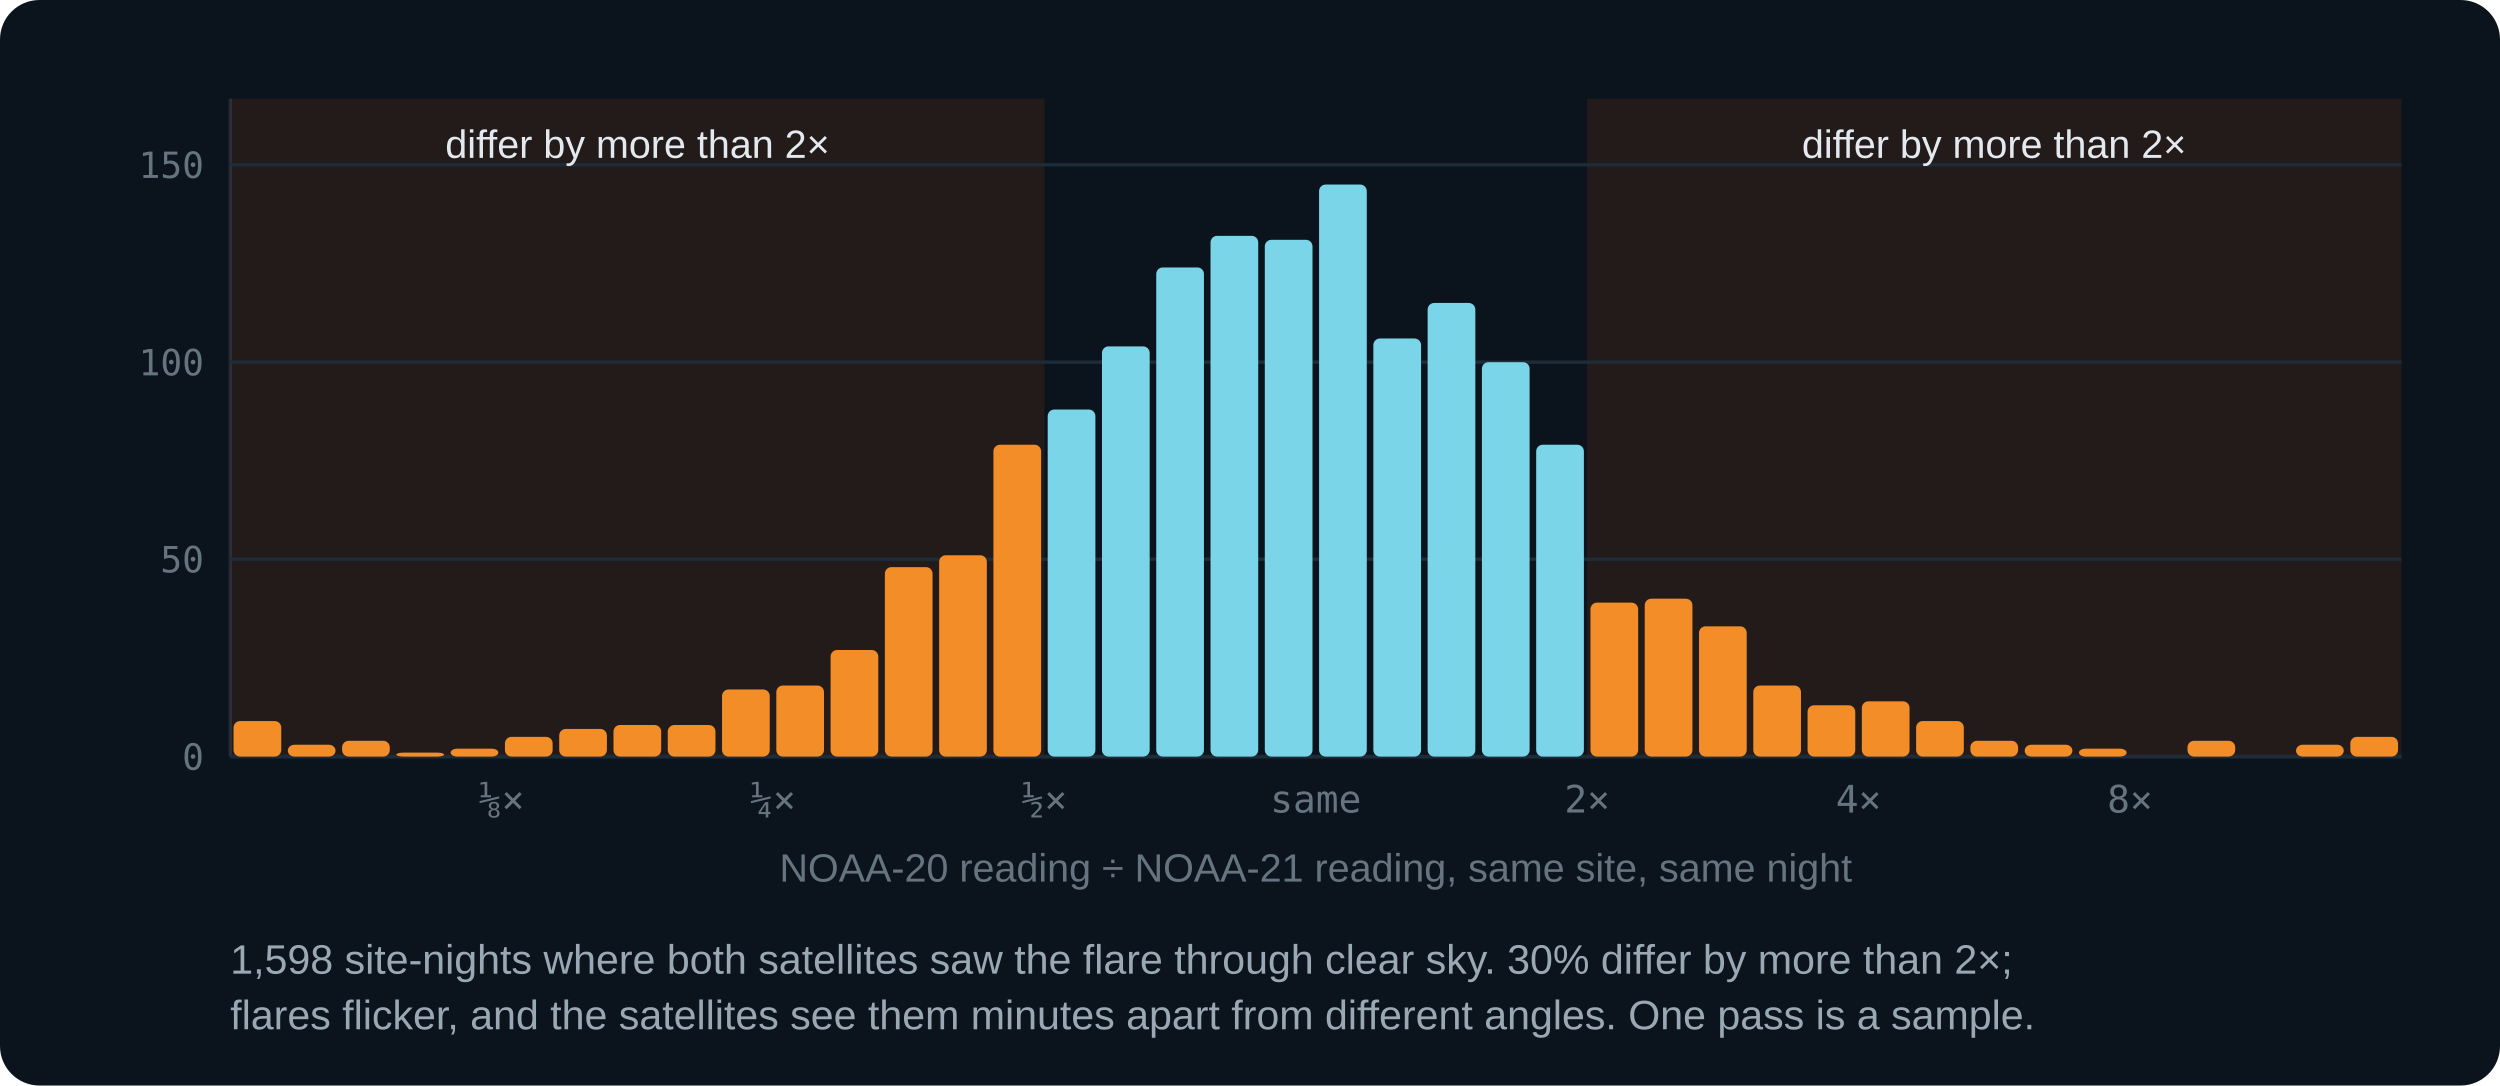
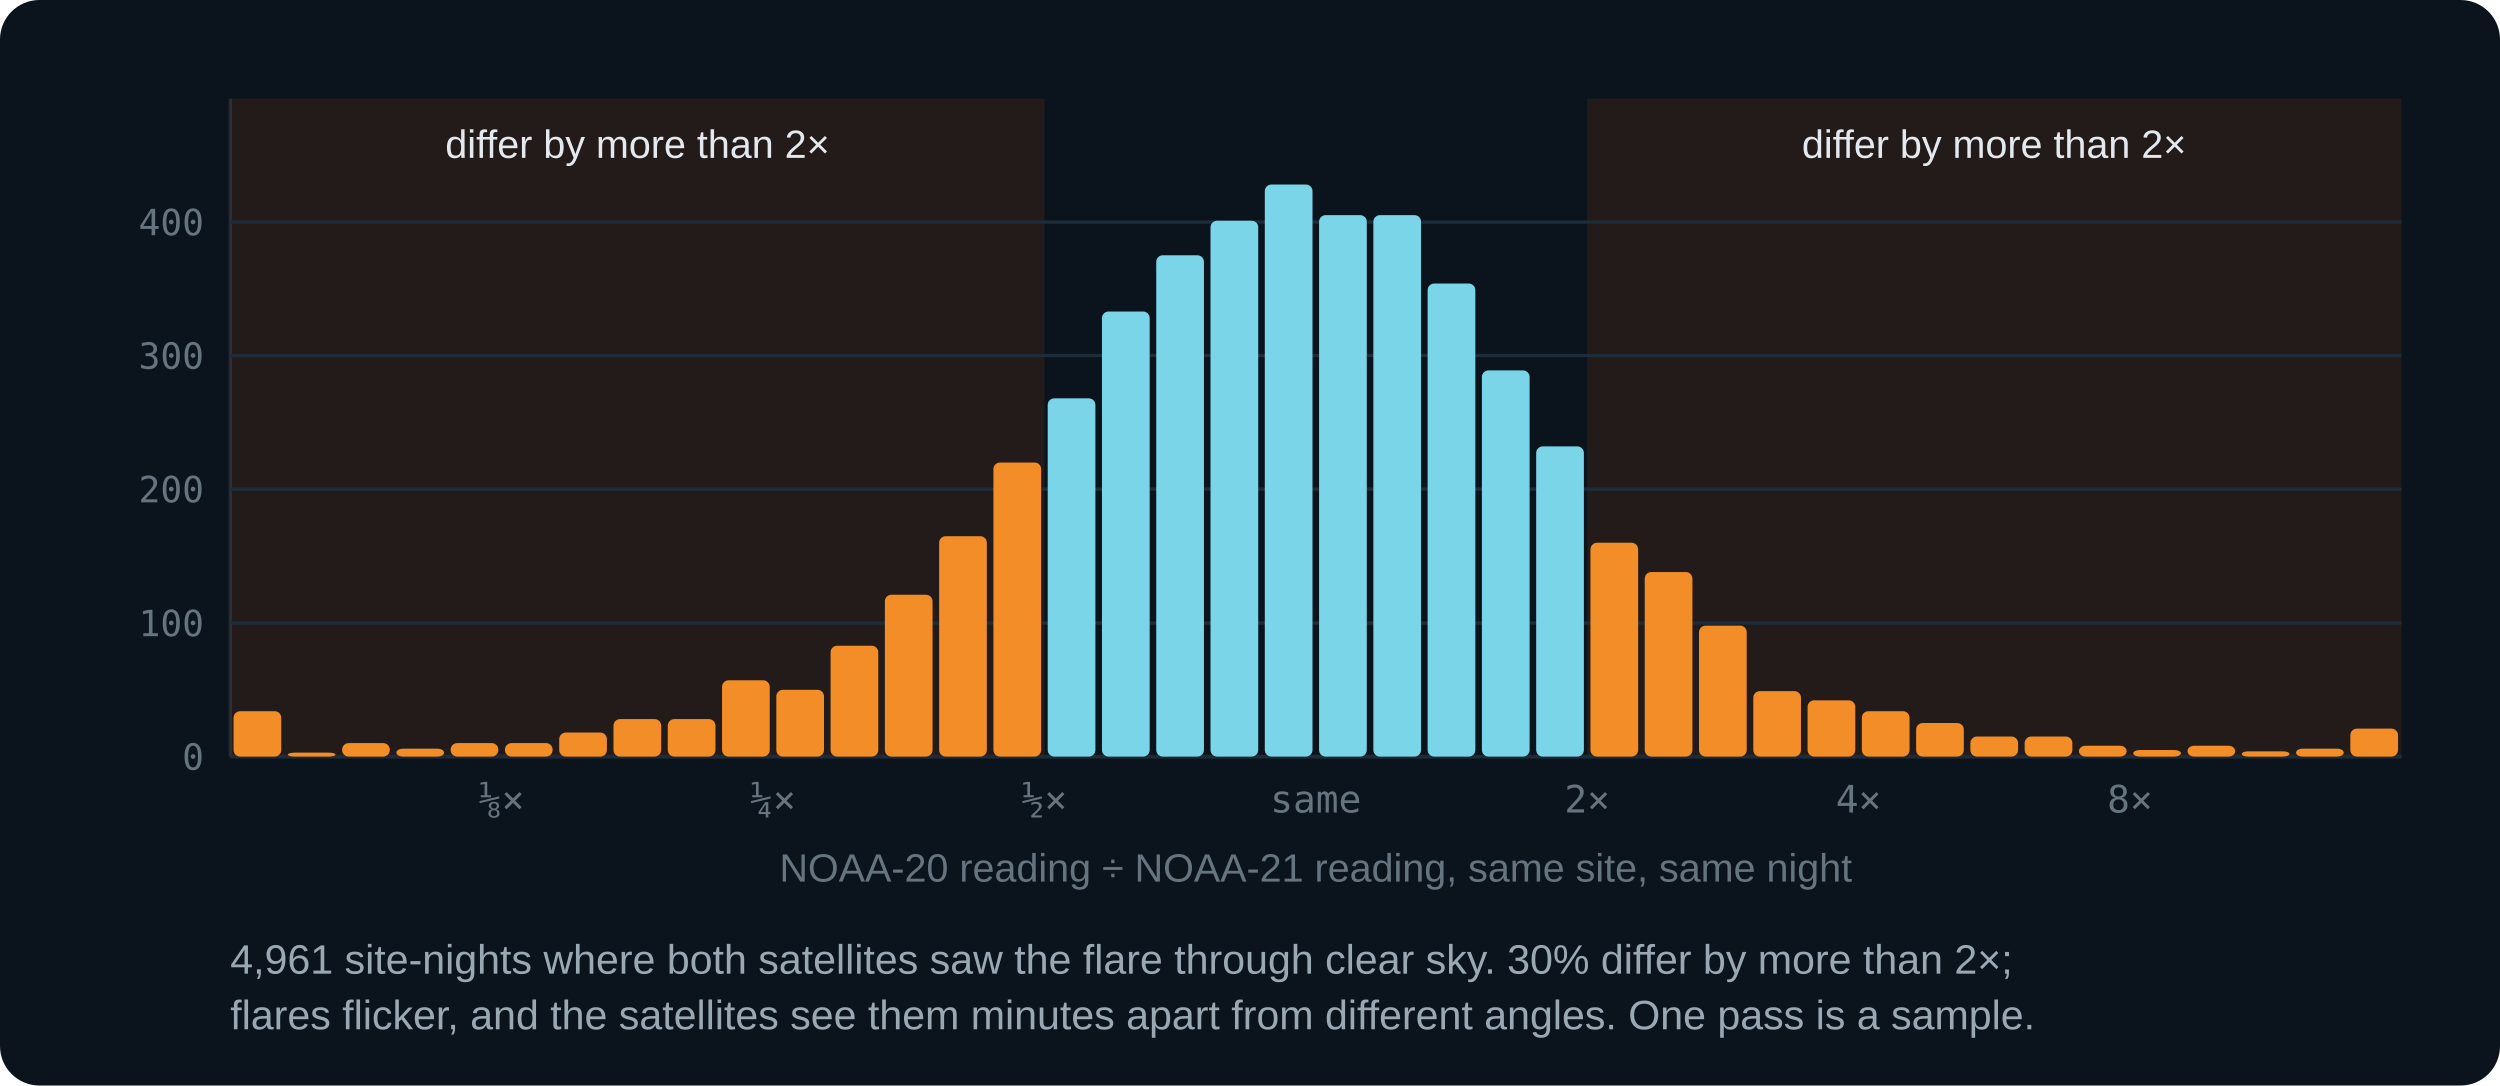
<svg xmlns="http://www.w3.org/2000/svg" viewBox="0 0 760 330" width="760" height="330" role="img" aria-label="How two satellites' readings of the same flare compare">
  <rect width="760" height="330" rx="12" fill="#0b141c" />
  <line x1="70.0" y1="230.0" x2="730.0" y2="230.0" stroke="#2a3744" stroke-width="1" />
  <line x1="70.0" y1="30.0" x2="70.0" y2="230.0" stroke="#1e2c39" stroke-width="1" />
  <rect x="70.0" y="30.0" width="247.5" height="200.0" fill="#923f13" rx="0" opacity="0.18" />
  <rect x="482.5" y="30.0" width="247.5" height="200.0" fill="#923f13" rx="0" opacity="0.18" />
  <line x1="70.0" y1="230.0" x2="730.0" y2="230.0" stroke="#1e2c39" stroke-width="1" />
  <text x="62.0" y="234.0" fill="#66747f" font-size="11" font-family="'IBM Plex Mono', Menlo, Consolas, monospace" text-anchor="end" font-weight="400">0</text>
-   <line x1="70.0" y1="170.0" x2="730.0" y2="170.0" stroke="#1e2c39" stroke-width="1" />
-   <text x="62.0" y="174.0" fill="#66747f" font-size="11" font-family="'IBM Plex Mono', Menlo, Consolas, monospace" text-anchor="end" font-weight="400">50</text>
-   <line x1="70.0" y1="110.1" x2="730.0" y2="110.1" stroke="#1e2c39" stroke-width="1" />
-   <text x="62.0" y="114.1" fill="#66747f" font-size="11" font-family="'IBM Plex Mono', Menlo, Consolas, monospace" text-anchor="end" font-weight="400">100</text>
-   <line x1="70.0" y1="50.1" x2="730.0" y2="50.1" stroke="#1e2c39" stroke-width="1" />
-   <text x="62.0" y="54.1" fill="#66747f" font-size="11" font-family="'IBM Plex Mono', Menlo, Consolas, monospace" text-anchor="end" font-weight="400">150</text>
+   <line x1="70.0" y1="189.4" x2="730.0" y2="189.4" stroke="#1e2c39" stroke-width="1" />
+   <text x="62.0" y="193.4" fill="#66747f" font-size="11" font-family="'IBM Plex Mono', Menlo, Consolas, monospace" text-anchor="end" font-weight="400">100</text>
+   <line x1="70.0" y1="148.7" x2="730.0" y2="148.7" stroke="#1e2c39" stroke-width="1" />
+   <text x="62.0" y="152.7" fill="#66747f" font-size="11" font-family="'IBM Plex Mono', Menlo, Consolas, monospace" text-anchor="end" font-weight="400">200</text>
+   <line x1="70.0" y1="108.1" x2="730.0" y2="108.1" stroke="#1e2c39" stroke-width="1" />
+   <text x="62.0" y="112.1" fill="#66747f" font-size="11" font-family="'IBM Plex Mono', Menlo, Consolas, monospace" text-anchor="end" font-weight="400">300</text>
+   <line x1="70.0" y1="67.5" x2="730.0" y2="67.5" stroke="#1e2c39" stroke-width="1" />
+   <text x="62.0" y="71.5" fill="#66747f" font-size="11" font-family="'IBM Plex Mono', Menlo, Consolas, monospace" text-anchor="end" font-weight="400">400</text>
  <text x="152.5" y="247.0" fill="#66747f" font-size="11.5" font-family="'IBM Plex Mono', Menlo, Consolas, monospace" text-anchor="middle" font-weight="400">⅛×</text>
  <text x="235.0" y="247.0" fill="#66747f" font-size="11.5" font-family="'IBM Plex Mono', Menlo, Consolas, monospace" text-anchor="middle" font-weight="400">¼×</text>
  <text x="317.5" y="247.0" fill="#66747f" font-size="11.5" font-family="'IBM Plex Mono', Menlo, Consolas, monospace" text-anchor="middle" font-weight="400">½×</text>
  <text x="400.0" y="247.0" fill="#66747f" font-size="11.5" font-family="'IBM Plex Mono', Menlo, Consolas, monospace" text-anchor="middle" font-weight="400">same</text>
  <text x="482.5" y="247.0" fill="#66747f" font-size="11.5" font-family="'IBM Plex Mono', Menlo, Consolas, monospace" text-anchor="middle" font-weight="400">2×</text>
  <text x="565.0" y="247.0" fill="#66747f" font-size="11.5" font-family="'IBM Plex Mono', Menlo, Consolas, monospace" text-anchor="middle" font-weight="400">4×</text>
  <text x="647.5" y="247.0" fill="#66747f" font-size="11.5" font-family="'IBM Plex Mono', Menlo, Consolas, monospace" text-anchor="middle" font-weight="400">8×</text>
-   <rect x="71.0" y="219.2" width="14.5" height="10.8" fill="#f28d27" rx="2" />
-   <rect x="87.5" y="226.4" width="14.5" height="3.6" fill="#f28d27" rx="2" />
-   <rect x="104.0" y="225.2" width="14.5" height="4.8" fill="#f28d27" rx="2" />
-   <rect x="120.5" y="228.8" width="14.5" height="1.2" fill="#f28d27" rx="2" />
-   <rect x="137.0" y="227.6" width="14.5" height="2.4" fill="#f28d27" rx="2" />
-   <rect x="153.5" y="224.0" width="14.5" height="6.0" fill="#f28d27" rx="2" />
-   <rect x="170.0" y="221.6" width="14.5" height="8.4" fill="#f28d27" rx="2" />
-   <rect x="186.5" y="220.4" width="14.5" height="9.6" fill="#f28d27" rx="2" />
-   <rect x="203.0" y="220.4" width="14.5" height="9.6" fill="#f28d27" rx="2" />
-   <rect x="219.5" y="209.6" width="14.5" height="20.4" fill="#f28d27" rx="2" />
-   <rect x="236.0" y="208.4" width="14.5" height="21.6" fill="#f28d27" rx="2" />
-   <rect x="252.5" y="197.6" width="14.5" height="32.4" fill="#f28d27" rx="2" />
-   <rect x="269.0" y="172.4" width="14.5" height="57.6" fill="#f28d27" rx="2" />
-   <rect x="285.5" y="168.8" width="14.5" height="61.2" fill="#f28d27" rx="2" />
-   <rect x="302.0" y="135.2" width="14.5" height="94.8" fill="#f28d27" rx="2" />
-   <rect x="318.5" y="124.5" width="14.5" height="105.5" fill="#7ad5e9" rx="2" />
-   <rect x="335.0" y="105.3" width="14.5" height="124.7" fill="#7ad5e9" rx="2" />
-   <rect x="351.5" y="81.3" width="14.5" height="148.7" fill="#7ad5e9" rx="2" />
-   <rect x="368.0" y="71.7" width="14.5" height="158.3" fill="#7ad5e9" rx="2" />
-   <rect x="384.5" y="72.9" width="14.5" height="157.1" fill="#7ad5e9" rx="2" />
-   <rect x="401.0" y="56.1" width="14.5" height="173.9" fill="#7ad5e9" rx="2" />
-   <rect x="417.5" y="102.9" width="14.5" height="127.1" fill="#7ad5e9" rx="2" />
-   <rect x="434.0" y="92.1" width="14.5" height="137.9" fill="#7ad5e9" rx="2" />
-   <rect x="450.5" y="110.1" width="14.5" height="119.9" fill="#7ad5e9" rx="2" />
-   <rect x="467.0" y="135.2" width="14.5" height="94.8" fill="#7ad5e9" rx="2" />
-   <rect x="483.5" y="183.2" width="14.5" height="46.8" fill="#f28d27" rx="2" />
-   <rect x="500.0" y="182.0" width="14.5" height="48.0" fill="#f28d27" rx="2" />
-   <rect x="516.5" y="190.4" width="14.5" height="39.6" fill="#f28d27" rx="2" />
-   <rect x="533.0" y="208.4" width="14.5" height="21.6" fill="#f28d27" rx="2" />
-   <rect x="549.5" y="214.4" width="14.5" height="15.6" fill="#f28d27" rx="2" />
-   <rect x="566.0" y="213.2" width="14.5" height="16.8" fill="#f28d27" rx="2" />
-   <rect x="582.5" y="219.2" width="14.5" height="10.8" fill="#f28d27" rx="2" />
-   <rect x="599.0" y="225.2" width="14.5" height="4.8" fill="#f28d27" rx="2" />
-   <rect x="615.5" y="226.4" width="14.5" height="3.6" fill="#f28d27" rx="2" />
-   <rect x="632.0" y="227.6" width="14.5" height="2.4" fill="#f28d27" rx="2" />
-   <rect x="648.5" y="230.0" width="14.5" height="0.0" fill="#f28d27" rx="2" />
-   <rect x="665.0" y="225.2" width="14.5" height="4.8" fill="#f28d27" rx="2" />
-   <rect x="681.5" y="230.0" width="14.5" height="0.0" fill="#f28d27" rx="2" />
-   <rect x="698.0" y="226.4" width="14.5" height="3.6" fill="#f28d27" rx="2" />
-   <rect x="714.5" y="224.0" width="14.5" height="6.0" fill="#f28d27" rx="2" />
+   <rect x="71.0" y="216.2" width="14.5" height="13.8" fill="#f28d27" rx="2" />
+   <rect x="87.5" y="228.8" width="14.5" height="1.2" fill="#f28d27" rx="2" />
+   <rect x="104.0" y="225.9" width="14.5" height="4.1" fill="#f28d27" rx="2" />
+   <rect x="120.5" y="227.6" width="14.5" height="2.4" fill="#f28d27" rx="2" />
+   <rect x="137.0" y="225.9" width="14.5" height="4.1" fill="#f28d27" rx="2" />
+   <rect x="153.5" y="225.9" width="14.5" height="4.1" fill="#f28d27" rx="2" />
+   <rect x="170.0" y="222.7" width="14.5" height="7.3" fill="#f28d27" rx="2" />
+   <rect x="186.5" y="218.6" width="14.5" height="11.4" fill="#f28d27" rx="2" />
+   <rect x="203.0" y="218.6" width="14.5" height="11.4" fill="#f28d27" rx="2" />
+   <rect x="219.5" y="206.8" width="14.5" height="23.2" fill="#f28d27" rx="2" />
+   <rect x="236.0" y="209.7" width="14.5" height="20.3" fill="#f28d27" rx="2" />
+   <rect x="252.5" y="196.3" width="14.5" height="33.7" fill="#f28d27" rx="2" />
+   <rect x="269.0" y="180.8" width="14.5" height="49.2" fill="#f28d27" rx="2" />
+   <rect x="285.5" y="163.0" width="14.5" height="67.0" fill="#f28d27" rx="2" />
+   <rect x="302.0" y="140.6" width="14.5" height="89.4" fill="#f28d27" rx="2" />
+   <rect x="318.5" y="121.1" width="14.5" height="108.9" fill="#7ad5e9" rx="2" />
+   <rect x="335.0" y="94.7" width="14.5" height="135.3" fill="#7ad5e9" rx="2" />
+   <rect x="351.5" y="77.6" width="14.5" height="152.4" fill="#7ad5e9" rx="2" />
+   <rect x="368.0" y="67.1" width="14.5" height="162.9" fill="#7ad5e9" rx="2" />
+   <rect x="384.5" y="56.1" width="14.5" height="173.9" fill="#7ad5e9" rx="2" />
+   <rect x="401.0" y="65.4" width="14.5" height="164.6" fill="#7ad5e9" rx="2" />
+   <rect x="417.5" y="65.4" width="14.5" height="164.6" fill="#7ad5e9" rx="2" />
+   <rect x="434.0" y="86.2" width="14.5" height="143.8" fill="#7ad5e9" rx="2" />
+   <rect x="450.5" y="112.6" width="14.5" height="117.4" fill="#7ad5e9" rx="2" />
+   <rect x="467.0" y="135.7" width="14.5" height="94.3" fill="#7ad5e9" rx="2" />
+   <rect x="483.5" y="165.0" width="14.5" height="65.0" fill="#f28d27" rx="2" />
+   <rect x="500.0" y="173.9" width="14.5" height="56.1" fill="#f28d27" rx="2" />
+   <rect x="516.5" y="190.2" width="14.5" height="39.8" fill="#f28d27" rx="2" />
+   <rect x="533.0" y="210.1" width="14.5" height="19.9" fill="#f28d27" rx="2" />
+   <rect x="549.5" y="212.9" width="14.5" height="17.1" fill="#f28d27" rx="2" />
+   <rect x="566.0" y="216.2" width="14.5" height="13.8" fill="#f28d27" rx="2" />
+   <rect x="582.5" y="219.8" width="14.5" height="10.2" fill="#f28d27" rx="2" />
+   <rect x="599.0" y="223.9" width="14.5" height="6.1" fill="#f28d27" rx="2" />
+   <rect x="615.5" y="223.9" width="14.5" height="6.1" fill="#f28d27" rx="2" />
+   <rect x="632.0" y="226.7" width="14.5" height="3.3" fill="#f28d27" rx="2" />
+   <rect x="648.5" y="228.0" width="14.5" height="2.0" fill="#f28d27" rx="2" />
+   <rect x="665.0" y="226.7" width="14.5" height="3.3" fill="#f28d27" rx="2" />
+   <rect x="681.5" y="228.4" width="14.5" height="1.6" fill="#f28d27" rx="2" />
+   <rect x="698.0" y="227.6" width="14.5" height="2.4" fill="#f28d27" rx="2" />
+   <rect x="714.5" y="221.5" width="14.5" height="8.5" fill="#f28d27" rx="2" />
  <text x="193.8" y="48.0" fill="#e3e9ee" font-size="12" font-family="Archivo, 'Helvetica Neue', Arial, sans-serif" text-anchor="middle" font-weight="400">differ by more than 2×</text>
  <text x="606.2" y="48.0" fill="#e3e9ee" font-size="12" font-family="Archivo, 'Helvetica Neue', Arial, sans-serif" text-anchor="middle" font-weight="400">differ by more than 2×</text>
  <text x="400.0" y="268.0" fill="#66747f" font-size="12" font-family="Archivo, 'Helvetica Neue', Arial, sans-serif" text-anchor="middle" font-weight="400">NOAA-20 reading ÷ NOAA-21 reading, same site, same night</text>
-   <text x="70.0" y="296.0" fill="#9aa8b4" font-size="12.5" font-family="Archivo, 'Helvetica Neue', Arial, sans-serif" text-anchor="start" font-weight="400">1,598 site-nights where both satellites saw the flare through clear sky. 30% differ by more than 2×;</text>
+   <text x="70.0" y="296.0" fill="#9aa8b4" font-size="12.5" font-family="Archivo, 'Helvetica Neue', Arial, sans-serif" text-anchor="start" font-weight="400">4,961 site-nights where both satellites saw the flare through clear sky. 30% differ by more than 2×;</text>
  <text x="70.0" y="312.9" fill="#9aa8b4" font-size="12.5" font-family="Archivo, 'Helvetica Neue', Arial, sans-serif" text-anchor="start" font-weight="400">flares flicker, and the satellites see them minutes apart from different angles. One pass is a sample.</text>
</svg>
